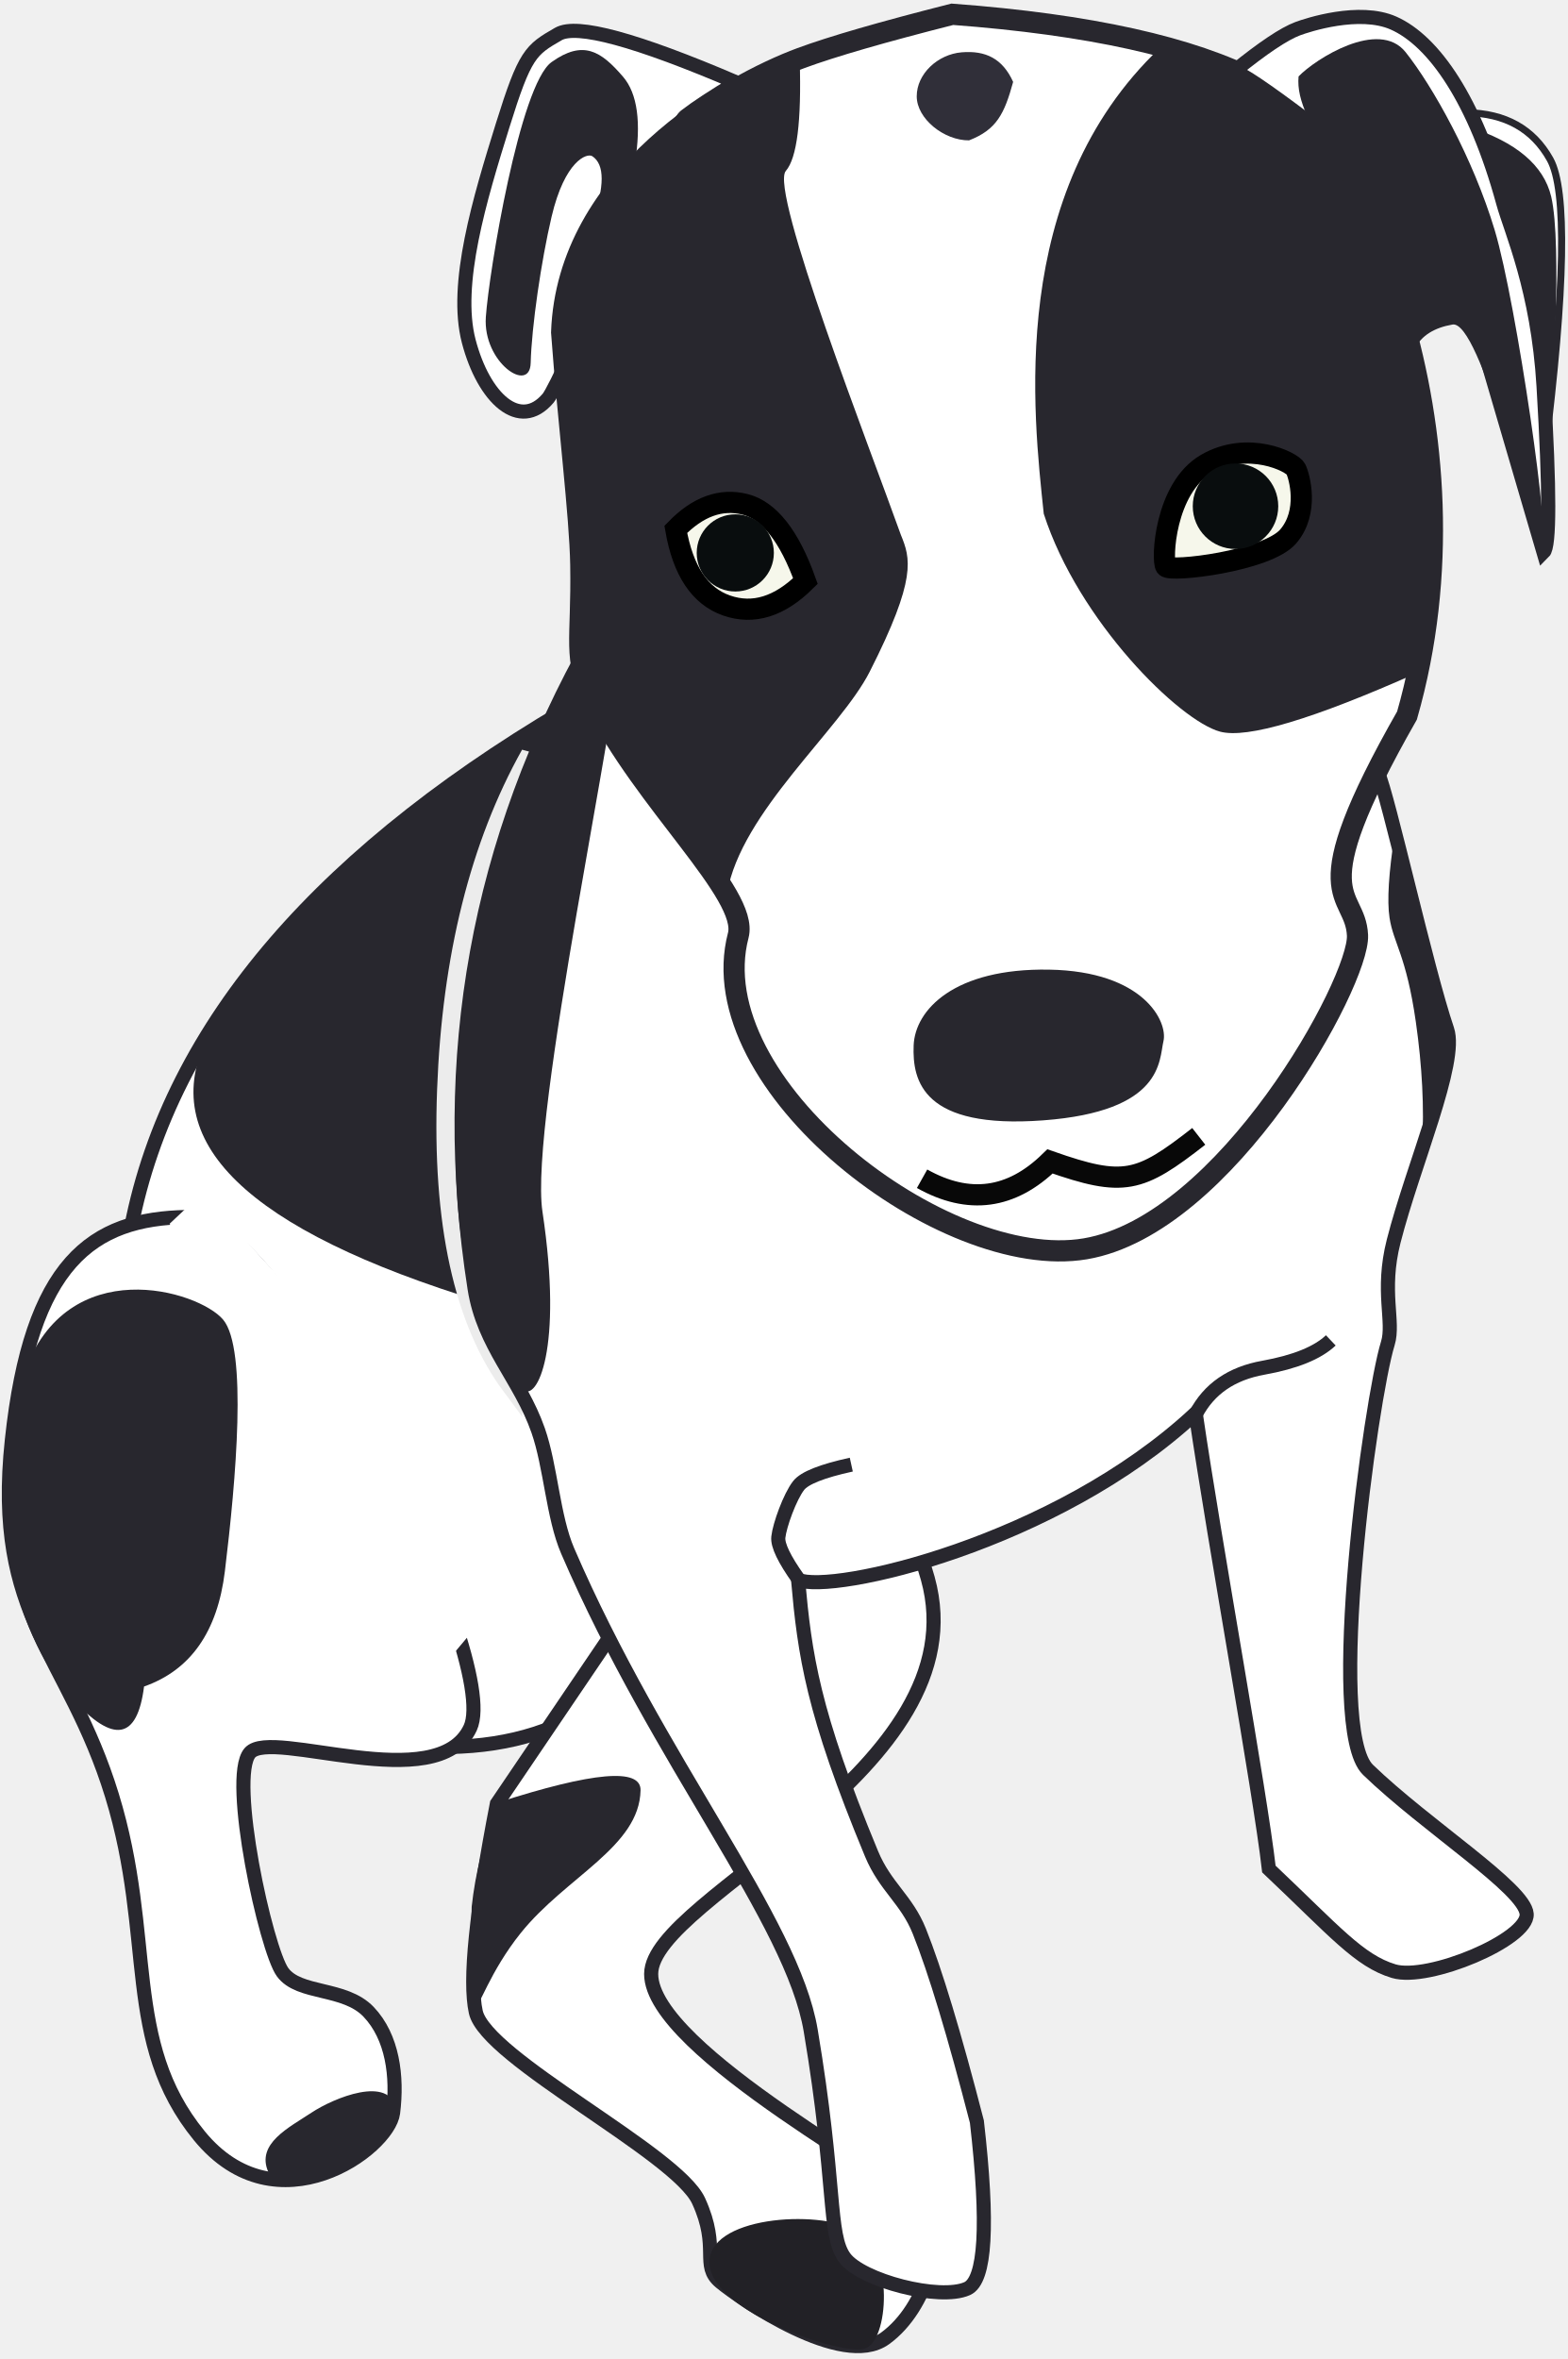
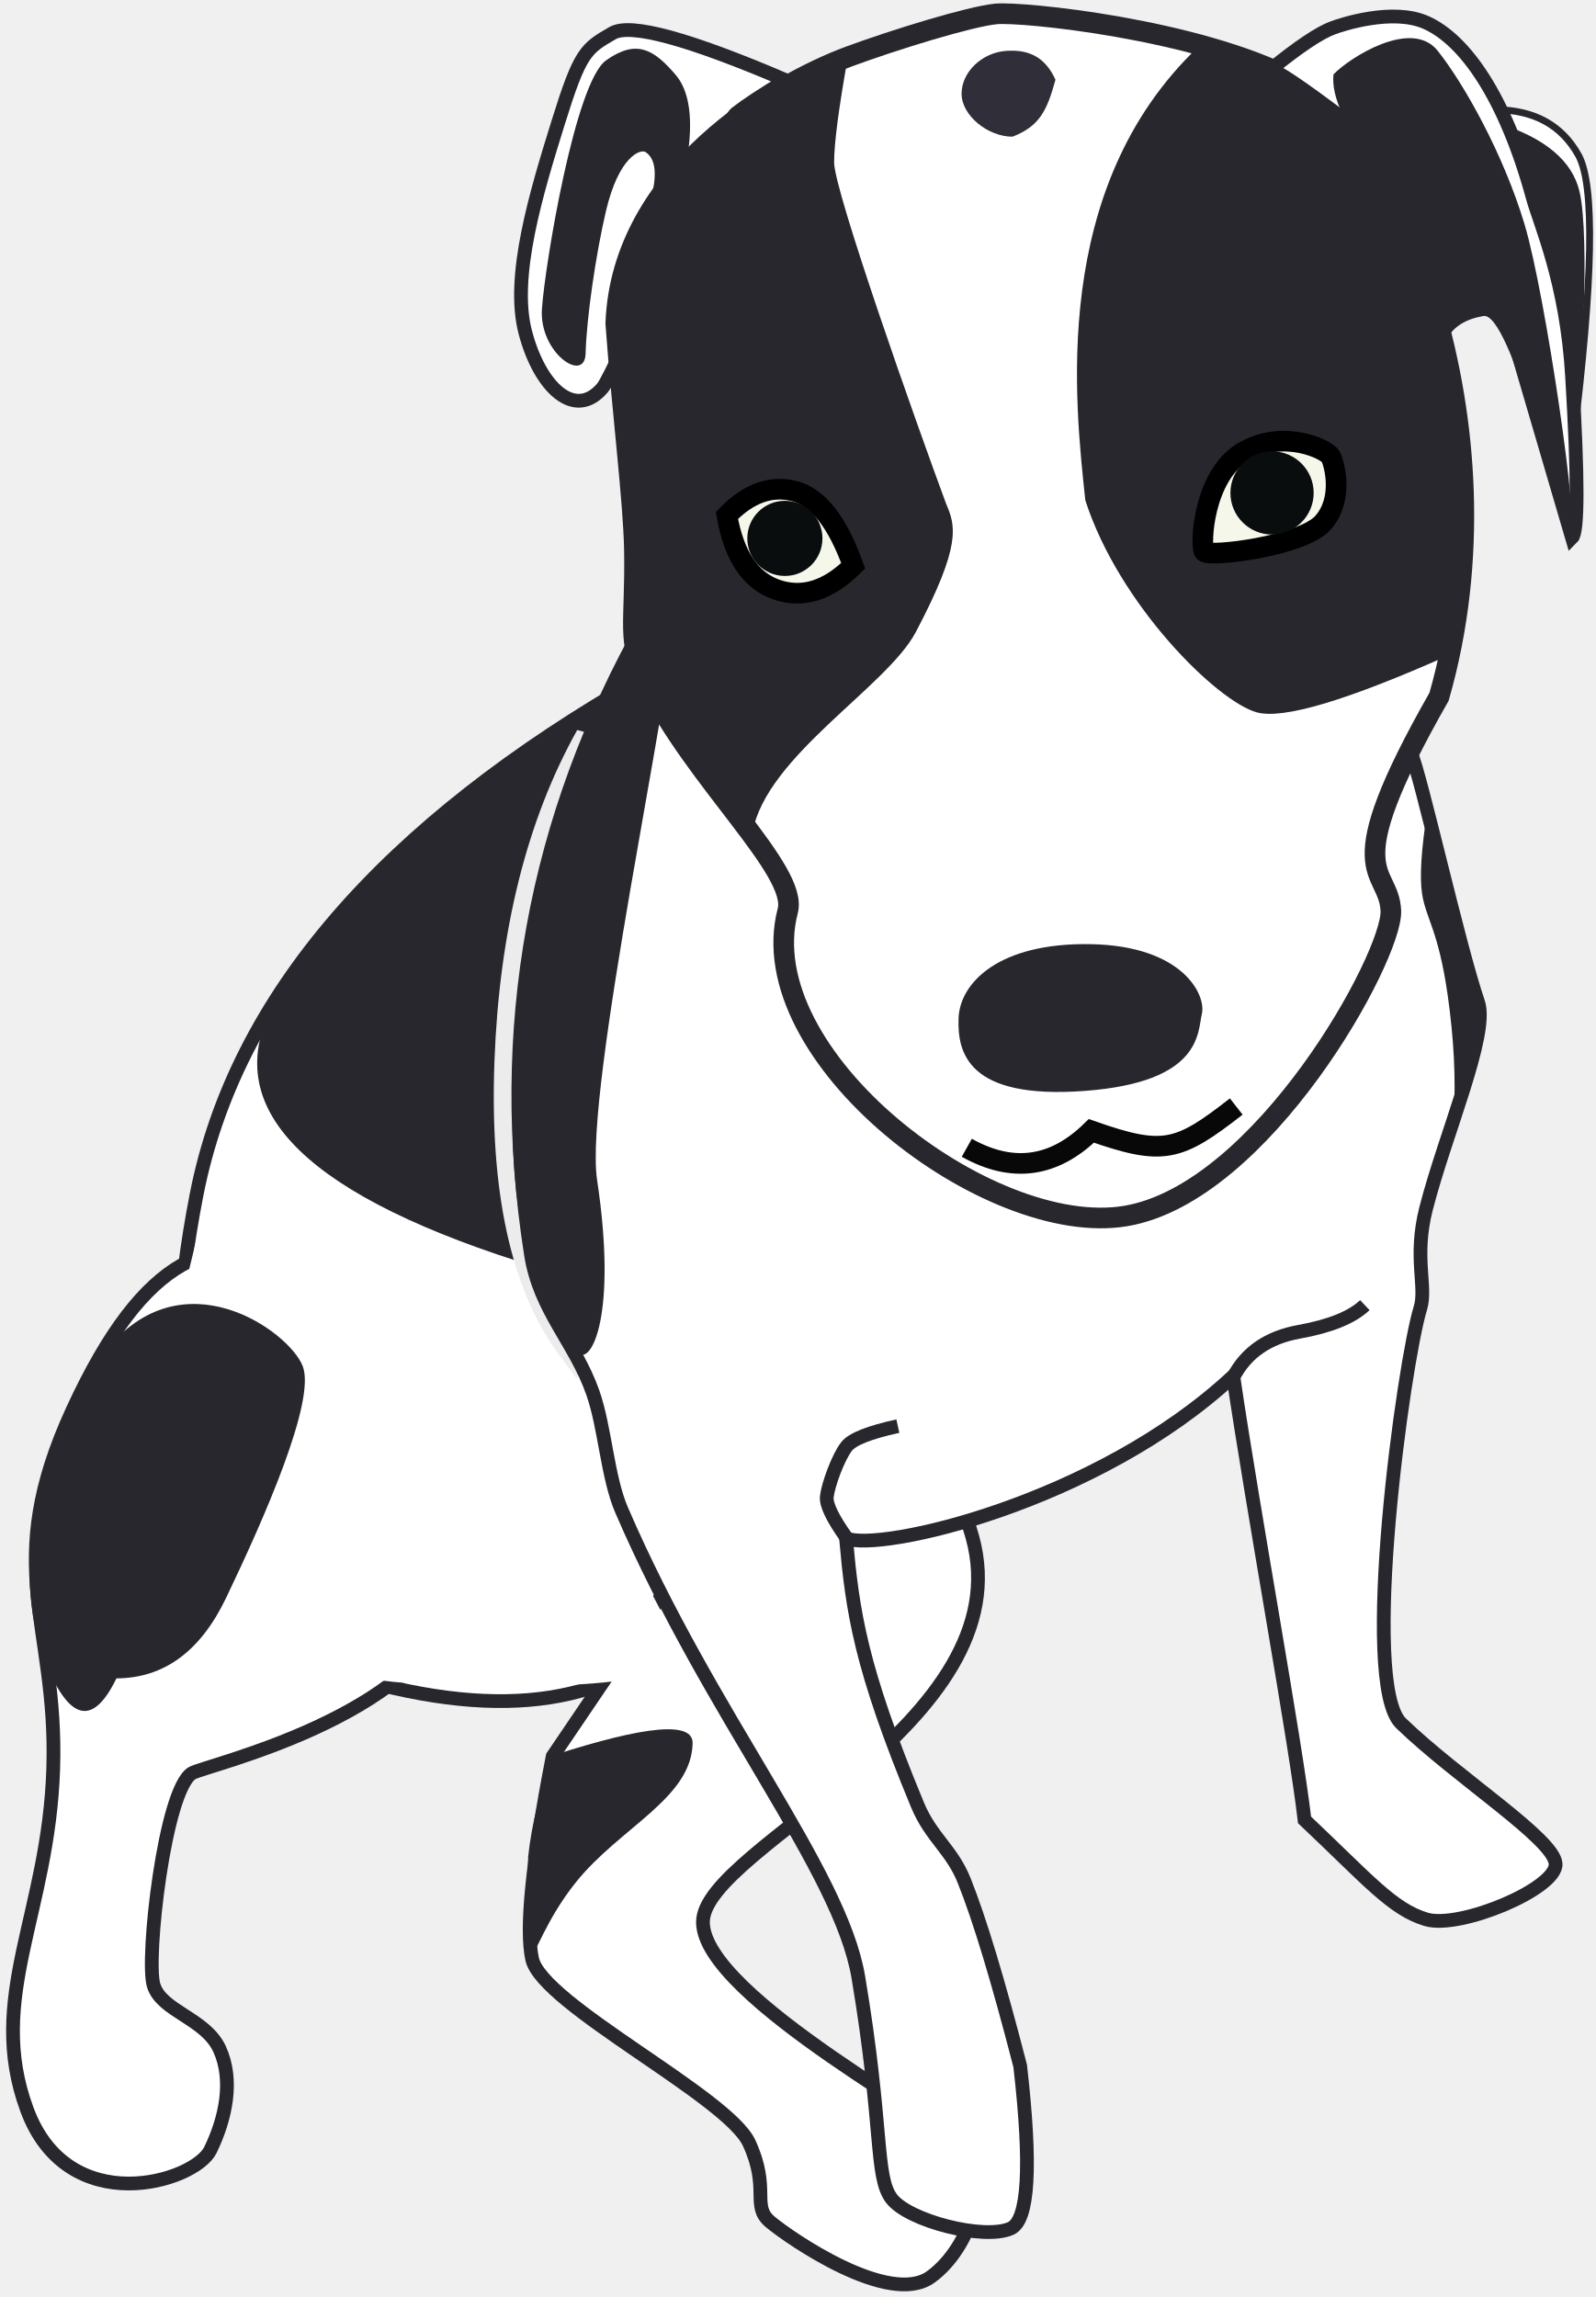
- <svg xmlns="http://www.w3.org/2000/svg" width="222px" height="334px" viewBox="0 0 222 334" version="1.1">
+ <svg xmlns="http://www.w3.org/2000/svg" width="232px" height="334px" viewBox="0 0 232 334" version="1.1">
  <defs />
  <g id="Page-1" stroke="none" stroke-width="1" fill="none" fill-rule="evenodd">
-     <g id="Artboard-4" transform="translate(-1357, -257)">
-       <g id="Hamlet-Copy" transform="translate(1327, 259)">
-         <g id="body-back" transform="translate(0, 96.39696)">
-           <path d="M113.413,0.194 C75.805,21.607 54.195,46.648 48.583,75.319 C42.971,103.99 46.319,125.904 58.625,141.061 C82.576,150.705 100.839,151.516 113.413,143.492 C125.988,135.469 139.303,115.609 153.36,83.912 L113.413,0.194 Z" id="Path-97" stroke="#28272E" stroke-width="2" fill="#FFFFFF" />
-           <path d="M98.283,85.931 C64.876,75.741 51.94,63.163 59.475,48.198 C67.011,33.232 85.103,17.201 113.752,0.104 L98.283,85.931 Z" id="Path-98" fill="#28272E" />
-           <path d="M105.241,8.48 C98.047,21.341 94.098,37.159 93.395,55.934 C92.692,74.709 95.755,88.676 102.583,97.835 L105.241,8.48 Z" id="Path-99" stroke="#ECECEC" stroke-width="3" />
-           <g id="leg-back-left" transform="translate(96.39696, 109.381)">
+     <g id="Artboard-4" transform="translate(-1347, -257)">
+       <g id="Hamlet-Copy" transform="translate(1326, 258)">
+         <g id="body-back" transform="translate(0, 97.39696)">
+           <path d="M114.413,0.194 C76.805,21.607 55.195,46.648 49.583,75.319 C43.971,103.99 47.319,125.904 59.625,141.061 C83.576,150.705 101.839,151.516 114.413,143.492 C126.988,135.469 140.303,115.609 154.36,83.912 L114.413,0.194 Z" id="Path-97" stroke="#28272E" stroke-width="2" fill="#FFFFFF" />
+           <path d="M99.283,85.931 C65.876,75.741 52.94,63.163 60.475,48.198 C68.011,33.232 86.103,17.201 114.752,0.104 L99.283,85.931 Z" id="Path-98" fill="#28272E" />
+           <path d="M106.241,8.48 C99.047,21.341 95.098,37.159 94.395,55.934 C93.692,74.709 96.755,88.676 103.583,97.835 L106.241,8.48 Z" id="Path-99" stroke="#ECECEC" stroke-width="3" />
+           <g id="leg-back-left" transform="translate(97.39696, 109.381)">
            <path d="M64.986,15.712 C72.529,42.879 25.829,60.772 25.814,71.704 C25.8,82.636 62.545,101.75 64.986,105.273 C67.428,108.795 64.986,118.918 58.947,123.298 C52.907,127.679 38.467,117.687 35.622,115.319 C32.777,112.951 35.622,110.58 32.532,103.838 C29.442,97.096 2.446,83.689 0.981,77.092 C0.005,72.694 1,62.865 3.967,47.606 L30.003,9.171 C48.297,-4.58 59.958,-2.4 64.986,15.712 Z" id="Path-86" stroke="#28272E" stroke-width="2" fill="#FFFFFF" />
            <path d="M0.997,76.158 C1.33,76.797 2.932,71.41 7.333,65.925 C13.749,57.927 24.153,53.717 24.312,45.7 C24.375,42.499 17.618,43.085 4.04,47.46 C2.111,52.604 0.896,57.517 0.398,62.2 C0.357,62.585 0.181,74.589 0.997,76.158 Z" id="Path-91" fill="#28272E" />
-             <path d="M34.077,112.833 C33.543,106.078 49.388,104.97 54.833,108.012 C60.279,111.053 59.499,123.869 55.995,124.777 C52.49,125.685 34.612,119.589 34.077,112.833 Z" id="Path-92" fill="#222126" />
          </g>
-           <g id="leg-back-right" transform="translate(68.47575, 138.7191) rotate(-29) translate(-68.47575, -138.7191) translate(26.97575, 72.71915)">
-             <path d="M0.888,118.124 C-2.193,101.091 9.056,90.644 13.426,69.99 C17.795,49.336 10.841,39.871 25.411,19.125 C39.981,-1.621 50.541,-2.842 62.445,3.514 C74.35,9.871 71.286,79.754 62.445,86.206 C53.605,92.658 37.815,72.513 33.422,74.179 C29.029,75.846 21.932,99.653 22.431,103.594 C22.929,107.535 29.11,109.631 30.359,114.396 C31.607,119.16 29.527,124.391 26.449,128.598 C23.372,132.804 3.968,135.156 0.888,118.124 Z" id="Path-94" stroke="#28272E" stroke-width="2" fill="#FFFFFF" />
-             <path d="M15.162,55.295 C17.132,63.718 20.372,64.852 24.881,58.696 C31.764,59.866 37.741,56.955 42.81,49.963 C50.414,39.477 60.887,23.994 59.857,18.699 C58.827,13.404 45.237,-0.493 31.528,11.657 C17.819,23.808 12.206,42.662 15.162,55.295 Z" id="Path-95" fill="#28272E" />
-             <path d="M6.945,127.343 C7.344,122.981 12.554,123.265 16.347,122.963 C20.14,122.66 28.698,123.649 27.077,128.364 C25.456,133.079 6.545,131.706 6.945,127.343 Z" id="Path-96" fill="#28272E" />
-             <polygon id="white-cover" fill="#FFFFFF" points="59.805 3.149 65.997 1.574 82.078 69.523 63.665 76.565" />
+           <g id="leg-back-right" transform="translate(66.36658, 140.4378) rotate(-10) translate(-66.36658, -140.4378) translate(12.86658, 66.93781)">
+             <path d="M0.877,133.124 C-2.168,116.091 8.95,105.644 13.268,84.99 C17.586,64.336 10.714,54.871 25.112,34.125 C39.511,13.379 49.946,12.158 61.711,18.514 C67.908,21.863 83.579,53.842 74.851,71.287 C67.009,86.959 35.083,88.391 33.029,89.179 C28.687,90.846 21.674,114.653 22.167,118.594 C22.659,122.535 28.768,124.631 30.002,129.396 C31.236,134.16 29.179,139.391 26.138,143.598 C23.097,147.804 3.922,150.156 0.877,133.124 Z" id="Path-94" stroke="#28272E" stroke-width="2" fill="#FFFFFF" />
+             <path d="M14.983,70.295 C16.931,78.718 20.132,79.852 24.588,73.696 C31.391,74.866 37.297,71.955 42.307,64.963 C49.821,54.477 60.17,38.994 59.152,33.699 C58.135,28.404 44.705,14.507 31.157,26.657 C17.61,38.808 12.062,57.662 14.983,70.295 Z" id="Path-95" fill="#28272E" />
+             <path d="M57.839,10.589 L62.755,5.425 C74.886,14.903 81.416,21.835 82.343,26.221 C83.162,30.09 94.459,52.06 92.684,88.108 C92.653,88.749 89.361,95.279 85.25,94.295 C81.61,93.424 72.21,88.902 57.714,79.719 C55.741,78.469 52.665,76.253 48.488,73.071 C60.196,59.024 66.357,45.751 66.973,33.252 C67.589,20.752 64.544,13.198 57.839,10.589 Z" id="white-cover" fill="#FFFFFF" transform="translate(70.68058, 49.91049) rotate(-20) translate(-70.68058, -49.91049) " />
          </g>
        </g>
-         <g id="body-front" transform="translate(94.42967, 86.56053)">
+         <g id="body-front" transform="translate(95.42967, 87.56053)">
          <path d="M19.46,1.783 C3.221,30.451 -2.34,61.143 2.776,93.859 C4.048,101.994 9.21,106.633 11.775,113.964 C13.561,119.066 13.876,126.203 15.957,131.026 C28.918,161.078 47.753,183.301 50.377,198.949 C54.027,220.717 52.766,227.821 55.17,231.087 C57.574,234.352 68.637,237.214 72.531,235.473 C75.128,234.313 75.586,226.433 73.906,211.833 C70.718,199.466 68.001,190.477 65.754,184.865 C63.962,180.388 60.927,178.584 58.987,173.908 C50.601,153.702 49.539,145.726 48.578,135.103 C53.309,137.213 85.099,129.979 104.884,111.526 C107.755,131.026 113.973,164.856 115.255,176.064 C124.566,184.865 128.027,189.053 132.928,190.524 C137.829,191.994 152.019,186.045 151.76,182.432 C151.501,178.819 137.589,170.035 129.291,162.019 C123.234,156.167 129.684,109.448 132.096,101.654 C133.058,98.546 131.1,94.316 132.928,87.165 C135.686,76.378 142.078,61.81 140.502,57.201 C137.625,48.791 132.11,23.928 130.721,20.935 C123.015,4.331 85.928,-2.053 19.46,1.783 Z" stroke="#28272E" stroke-width="2" fill="#FFFFFF" />
          <path d="M48.663,135.065 C46.626,132.207 45.668,130.212 45.789,129.082 C45.97,127.385 47.422,123.366 48.663,121.768 C49.491,120.703 51.977,119.716 56.121,118.809" id="Path-85" stroke="#28272E" stroke-width="2" />
          <path d="M104.906,111.673 C106.782,108.091 109.968,105.897 114.465,105.09 C118.963,104.282 122.149,102.992 124.024,101.217" id="Path-83" stroke="#28272E" stroke-width="2" />
          <path d="M23.455,1.919 C23.371,-6.574 7.564,17.791 1.978,52.967 C-3.608,88.144 4.713,103.999 9.682,108.235 C11.563,109.838 15.347,102.659 12.388,82.994 C10.443,70.069 23.539,10.412 23.455,1.919 Z" id="Path-80" fill="#28272E" />
          <path d="M133.087,29.448 C134.856,37.727 136.146,43.24 136.955,45.988 C139,52.931 140.876,55.83 140.955,58.201 C141.081,61.98 139.747,67.135 136.955,73.665 C137.265,68.291 136.969,62.45 136.068,56.143 C134.716,46.682 132.894,44.998 132.341,41.382 C131.973,38.972 132.221,34.994 133.087,29.448 Z" id="Path-82" fill="#28272E" />
        </g>
-         <g id="head" transform="translate(95.61004, 0)">
-           <g id="ear-right" transform="translate(0, 2.360742)">
+         <g id="head" transform="translate(96.61004, 0)">
+           <g id="ear-right" transform="translate(0, 3.360742)">
            <path d="M12.007,52.024 C8.001,56.766 2.882,52.024 0.768,43.955 C-1.345,35.887 2.351,23.731 5.564,13.409 C8.743,3.2 9.538,2.717 13.451,0.457 C16.06,-1.05 24.476,1.238 38.699,7.321 C35.452,9.262 33.033,10.849 31.441,12.083 C29.053,13.932 13.917,49.763 12.007,52.024 Z" id="Path-101" stroke="#28272E" stroke-width="2" fill="#FFFFFF" />
            <path d="M24.284,18.87 C25.227,13.01 24.669,8.885 22.612,6.496 C19.527,2.911 16.996,1.218 12.5,4.426 C8.004,7.634 3.634,34.123 3.189,40.529 C2.744,46.934 9.426,51.462 9.539,47.036 C9.671,41.896 11.025,32.589 12.5,26.321 C14.369,18.379 17.517,17.265 18.265,17.757 C20.034,18.921 20.034,22.014 18.265,27.037 L24.284,18.87 Z" id="Path-102" fill="#28272E" />
          </g>
-           <path d="M112.581,9.624 C103.096,4.669 88.651,1.468 69.248,0.021 C59.352,2.531 52.206,4.599 47.811,6.225 C37.505,10.036 14.717,22.9 13.925,45.054 C14.876,58.038 16.516,70.886 16.636,77.986 C16.821,88.881 15.465,91.067 18.459,97.139 C25.541,111.5 40.464,124.608 38.935,130.431 C33.391,151.54 68.131,178.192 88.086,174.813 C108.041,171.434 126.913,137 126.624,130.431 C126.335,123.862 118.435,125.948 133.633,99.31 C145.094,59.348 126.809,17.056 112.581,9.624 Z" id="face" stroke="#28272E" stroke-width="3" fill="#FFFFFF" />
-           <path d="M47.637,6.51 C47.901,15.16 47.247,20.389 45.673,22.198 C43.313,24.911 57.612,61.557 61.953,73.709 C63.32,77.049 64.278,79.841 57.546,93.107 C53.347,101.381 39.342,112.929 37.351,124.434 C34.539,117.685 22.469,111.009 16.796,92.31 C15.213,87.091 17.054,81.407 16.796,73.709 C16.438,63.018 11.405,52.583 16.796,35.965 C20.39,24.887 30.67,15.069 47.637,6.51 Z" id="spot-left" fill="#28272E" />
-           <path d="M98.656,4.781 C76.938,25.403 80.734,56.802 82.195,70.738 C87.102,85.967 101.413,100.048 107.162,101.59 C110.996,102.619 120.309,99.838 135.101,93.247 C136.969,84.04 137.599,74.937 136.992,65.937 C135.557,44.661 129.098,33.367 125.74,25.253 C118.981,8.92 107.162,7.715 98.656,4.781 Z" id="spot-right" fill="#28272E" />
-           <path d="M70.574,5.407 C67.196,5.685 64.207,8.447 64.207,11.634 C64.207,14.821 68.094,17.904 71.618,17.874 C75.53,16.352 76.614,14.126 77.86,9.596 C76.362,6.284 73.952,5.129 70.574,5.407 Z" id="spot-forehead" fill="#302F39" />
-           <g id="eye-right" transform="translate(99.15116, 61.77275)">
+           <path d="M112.581,10.624 C98.353,3.191 73.011,0.673 69.248,1.021 C65.486,1.369 54.404,4.786 47.811,7.225 C37.505,11.036 14.717,23.9 13.925,46.054 C14.876,59.038 16.516,71.886 16.636,78.986 C16.821,89.881 15.465,92.067 18.459,98.139 C25.541,112.5 40.464,125.608 38.935,131.431 C33.391,152.54 68.131,179.192 88.086,175.813 C108.041,172.434 126.913,138 126.624,131.431 C126.335,124.862 118.435,126.948 133.633,100.31 C145.094,60.348 126.809,18.056 112.581,10.624 Z" id="face" stroke="#28272E" stroke-width="3" fill="#FFFFFF" />
+           <path d="M47.637,7.51 C46.328,14.829 45.673,19.866 45.673,22.62 C45.673,26.751 57.612,60.529 61.953,72.233 C63.32,75.451 64.278,78.14 57.546,90.917 C53.347,98.886 35.796,108.949 33.804,120.031 C30.992,113.53 22.469,108.159 16.796,90.149 C15.213,85.123 17.054,79.648 16.796,72.233 C16.438,61.937 11.405,51.886 16.796,35.88 C20.39,25.21 30.67,15.753 47.637,7.51 Z" id="spot-left" fill="#28272E" />
+           <path d="M98.656,5.781 C76.938,26.403 80.734,57.802 82.195,71.738 C87.102,86.967 101.413,101.048 107.162,102.59 C110.996,103.619 120.309,100.838 135.101,94.247 C136.969,85.04 137.599,75.937 136.992,66.937 C135.557,45.661 129.098,34.367 125.74,26.253 C118.981,9.92 107.162,8.715 98.656,5.781 Z" id="spot-right" fill="#28272E" />
+           <path d="M70.574,6.407 C67.196,6.685 64.207,9.447 64.207,12.634 C64.207,15.821 68.094,18.904 71.618,18.874 C75.53,17.352 76.614,15.126 77.86,10.596 C76.362,7.284 73.952,6.129 70.574,6.407 Z" id="spot-forehead" fill="#302F39" />
+           <g id="eye-right" transform="translate(99.15116, 62.77275)">
            <path d="M0.332,16.427 C-0.275,15.571 0.161,5.362 6.038,1.94 C11.915,-1.482 18.229,1.612 18.739,2.635 C19.249,3.658 20.656,8.699 17.656,12.185 C14.656,15.671 0.939,17.284 0.332,16.427 Z" id="Path-81" stroke="#000000" stroke-width="3" fill="#F6F7EB" />
            <circle id="Oval-5" fill="#090D0E" cx="10.198" cy="7.902" r="6.053" />
          </g>
-           <g id="eye-left" transform="translate(29.90273, 68.85497)">
+           <g id="eye-left" transform="translate(29.90273, 69.85497)">
            <path d="M0.184,4.093 C3.312,0.869 6.582,-0.312 9.995,0.553 C13.408,1.417 16.258,5.037 18.544,11.414 C14.889,15.036 11.171,16.191 7.388,14.879 C3.605,13.567 1.204,9.972 0.184,4.093 Z" id="Path-84" stroke="#000000" stroke-width="3" fill="#F6F7EB" />
            <circle id="Oval-5" fill="#090D0E" cx="8.611" cy="7.43" r="5.463" />
          </g>
-           <path d="M63.771,146.016 C63.967,140.983 69.508,135.055 82.953,135.286 C96.397,135.517 99.785,142.689 99.147,145.407 C98.509,148.125 99.171,155.35 82.121,156.626 C65.07,157.901 63.574,151.049 63.771,146.016 Z" id="Nosie" fill="#28272E" />
-           <path d="M64.966,164.894 C71.582,168.599 77.621,167.781 83.08,162.439 C93.556,166.112 95.733,165.462 104.144,158.893" id="Mouth" stroke="#080808" stroke-width="3" />
-           <g id="ear-left" transform="translate(108.9876, 0.393457)">
+           <path d="M63.771,147.016 C63.967,141.983 69.508,136.055 82.953,136.286 C96.397,136.517 99.785,143.689 99.147,146.407 C98.509,149.125 99.171,156.35 82.121,157.626 C65.07,158.901 63.574,152.049 63.771,147.016 Z" id="Nosie" fill="#28272E" />
+           <path d="M64.966,165.894 C71.582,169.599 77.621,168.781 83.08,163.439 C93.556,167.112 95.733,166.462 104.144,159.893" id="Mouth" stroke="#080808" stroke-width="3" />
+           <g id="ear-left" transform="translate(108.9876, 1.393457)">
            <g id="ear-flap--little" transform="translate(33.05039, 13.37754)">
              <path d="M0.035,0.187 C5.512,0.273 9.454,2.475 11.861,6.794 C14.267,11.112 14.014,24.993 11.101,48.437 L0.035,0.187 Z" id="Path-89" stroke="#28272E" fill="#FFFFFF" />
              <path d="M0.263,2.156 C7.042,4.322 10.959,7.626 12.015,12.067 C13.598,18.729 12.225,41.57 11.603,45.163 C11.188,47.559 7.408,33.223 0.263,2.156 Z" id="Path-90" fill="#28272E" />
            </g>
            <g id="ear-flap--big">
              <path d="M0.146,7.713 C4.225,4.406 7.234,2.391 9.175,1.666 C10.513,1.166 17.894,-1.272 22.742,0.875 C28.434,3.397 34.29,11.768 38.265,26.317 C39.378,30.388 43.167,38.569 43.984,52.279 C44.868,67.101 44.868,74.946 43.984,75.813 L32.453,36.47 C23.229,26.035 15.814,18.706 10.207,14.483 C4.601,10.26 1.247,8.004 0.146,7.713 Z" id="Path-88" stroke="#28272E" stroke-width="2" fill="#FFFFFF" />
              <path d="M9.293,8.426 C11.616,5.996 20.642,0.207 24.449,4.992 C28.256,9.776 33.987,19.94 37.078,30.23 C40.168,40.52 45.259,75.876 43.615,74.198 C41.971,72.52 35.019,42.876 31.092,43.556 C28.475,44.009 26.699,45.136 25.766,46.939 C21.468,35.242 17.94,27.087 15.183,22.476 C11.048,15.559 8.968,11.894 9.293,8.426 Z" id="Path-87" fill="#28272E" />
            </g>
          </g>
        </g>
      </g>
    </g>
  </g>
</svg>
